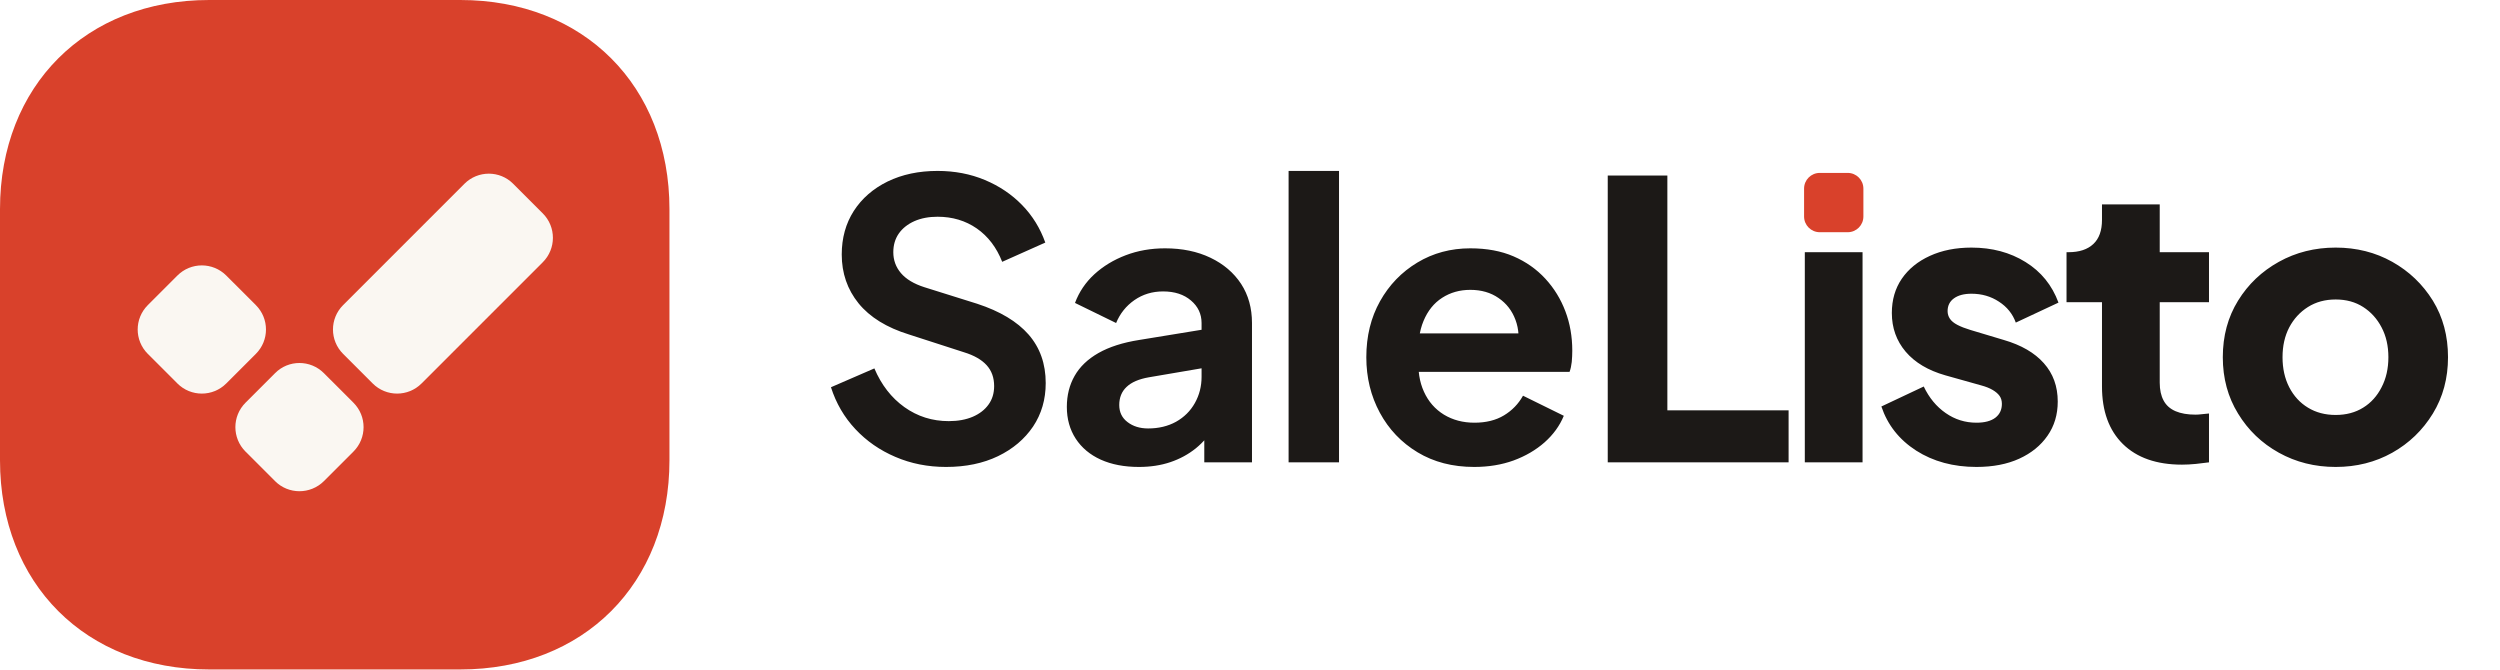
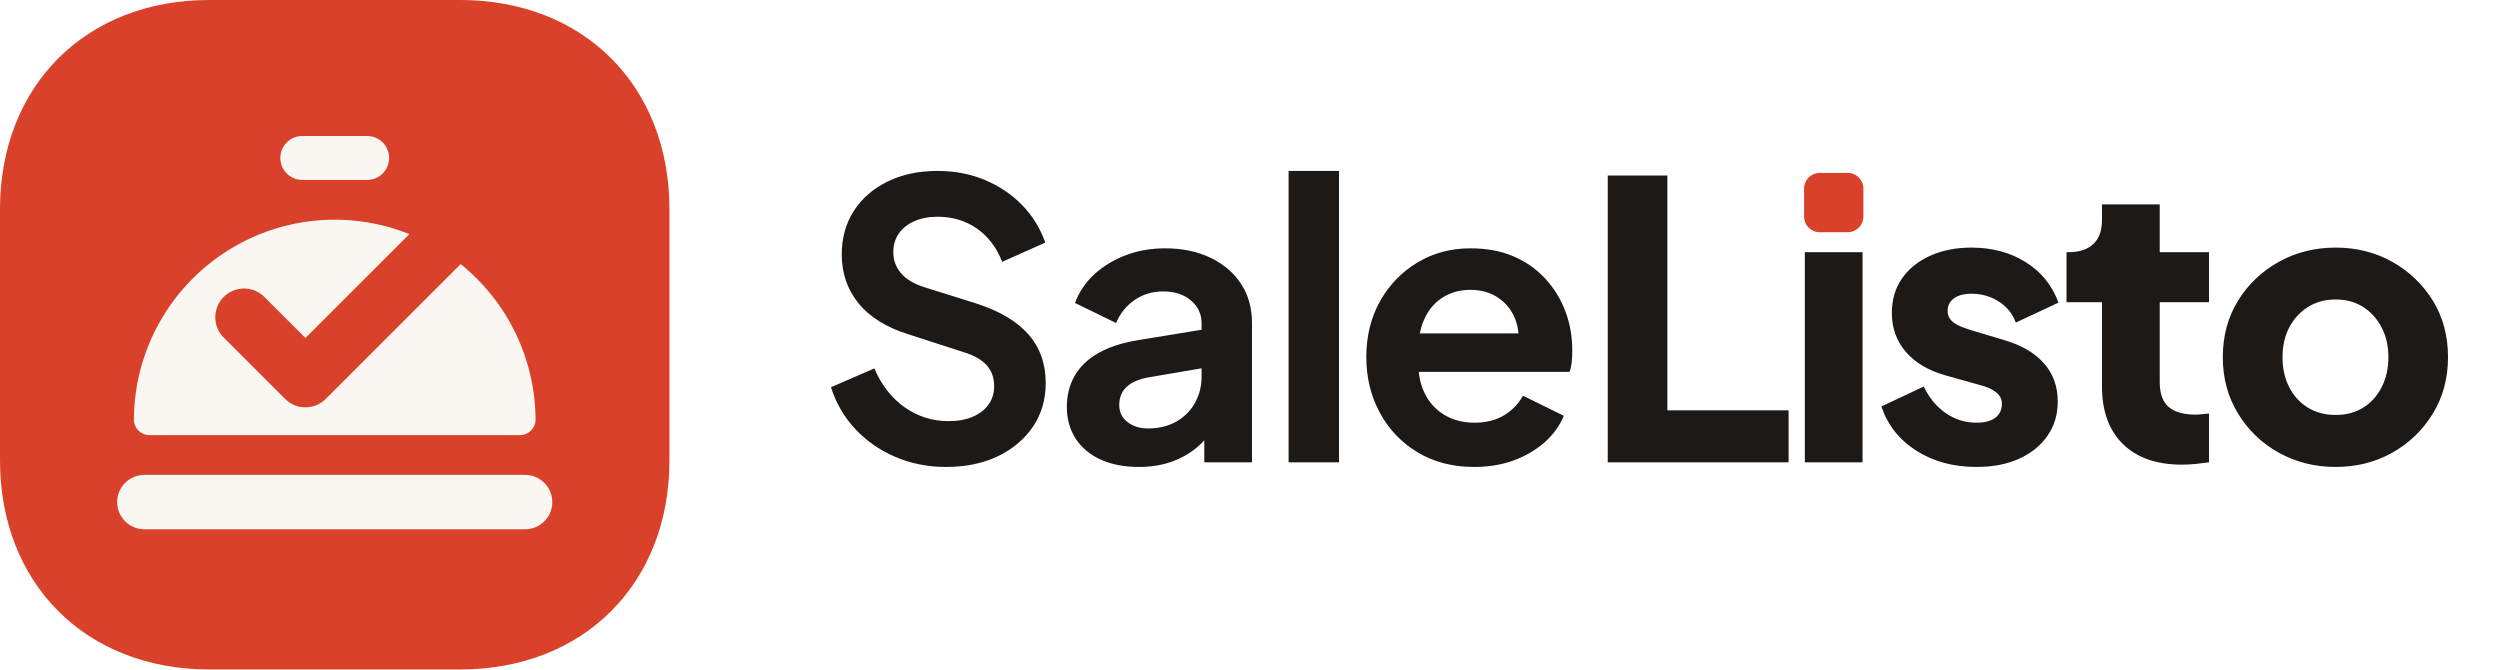
<svg xmlns="http://www.w3.org/2000/svg" viewBox="0 0 239 64" fill="none">
  <path d="M20 0H44C55.8 0 64 8.2 64 20V44C64 55.8 55.8 64 44 64H20C8.2 64 0 55.8 0 44V20C0 8.2 8.2 0 20 0Z" fill="#D9412B" />
-   <path d="M14.13 29.17L16.96 26.34C18.25 25.05 20.34 25.05 21.63 26.34L24.46 29.17C25.75 30.46 25.75 32.54 24.46 33.83L21.63 36.66C20.34 37.95 18.25 37.95 16.96 36.66L14.13 33.83C12.84 32.54 12.84 30.46 14.13 29.17Z" fill="#FAF7F2" />
-   <path d="M23.47 38.5L26.3 35.67C27.58 34.38 29.67 34.38 30.96 35.67L33.79 38.5C35.08 39.79 35.08 41.88 33.79 43.17L30.96 46C29.67 47.28 27.58 47.28 26.3 46L23.47 43.17C22.18 41.88 22.18 39.79 23.47 38.5Z" fill="#FAF7F2" />
-   <path d="M32.8 29.17L44.4 17.57C45.69 16.28 47.78 16.28 49.06 17.57L51.89 20.4C53.18 21.69 53.18 23.78 51.89 25.07L40.3 36.66C39.01 37.95 36.92 37.95 35.63 36.66L32.8 33.83C31.51 32.54 31.51 30.46 32.8 29.17Z" fill="#FAF7F2" />
+   <path d="M28.9 13H35.1A2.1 2.1 0 0 1 35.1 17.2H28.9A2.1 2.1 0 0 1 28.9 13Z" fill="#FAF7F2" />
+   <path d="M49.7 41.6H14.3A1.5 1.5 0 0 1 12.8 40.09A19.2 19.2 0 0 1 39.14 22.38L29.2 32.31L25.14 28.26A2.75 2.75 0 0 0 21.26 32.14L27.26 38.14A2.75 2.75 0 0 0 31.14 38.14L44.04 25.25A19.2 19.2 0 0 1 51.2 40.09A1.5 1.5 0 0 1 49.7 41.6Z" fill="#FAF7F2" />
+   <path d="M13.8 45.4H50.2A2.6 2.6 0 0 1 50.2 50.6H13.8A2.6 2.6 0 0 1 13.8 45.4Z" fill="#FAF7F2" />
  <path class="wordmark-ink" d="M90.44 44.64Q87.83 44.64 85.6 43.68Q83.37 42.73 81.77 41.02Q80.17 39.31 79.44 37.02L83.59 35.22Q84.59 37.58 86.46 38.92Q88.34 40.26 90.7 40.26Q92.02 40.26 93 39.84Q93.97 39.42 94.5 38.68Q95.04 37.94 95.04 36.91Q95.04 35.7 94.32 34.91Q93.6 34.12 92.17 33.68L86.91 31.98Q83.7 30.99 82.08 29Q80.47 27.01 80.47 24.33Q80.47 21.97 81.62 20.17Q82.78 18.37 84.86 17.35Q86.94 16.34 89.63 16.34Q92.09 16.34 94.16 17.21Q96.22 18.07 97.71 19.6Q99.2 21.13 99.93 23.19L95.81 25.03Q95 22.97 93.38 21.84Q91.76 20.72 89.63 20.72Q88.38 20.72 87.42 21.14Q86.46 21.57 85.93 22.32Q85.4 23.08 85.4 24.11Q85.4 25.25 86.13 26.11Q86.87 26.98 88.38 27.46L93.42 29.04Q96.69 30.11 98.33 31.98Q99.97 33.86 99.97 36.62Q99.97 38.97 98.76 40.78Q97.54 42.58 95.41 43.61Q93.27 44.64 90.44 44.64Z M108.88 44.64Q106.78 44.64 105.23 43.94Q103.69 43.24 102.84 41.94Q101.99 40.63 101.99 38.9Q101.99 37.24 102.73 35.94Q103.47 34.63 105.01 33.75Q106.56 32.87 108.91 32.5L115.46 31.43V35.11L109.83 36.07Q108.4 36.32 107.7 36.99Q107 37.65 107 38.72Q107 39.75 107.79 40.35Q108.58 40.96 109.76 40.96Q111.27 40.96 112.43 40.32Q113.59 39.67 114.23 38.53Q114.87 37.39 114.87 36.03V30.88Q114.87 29.59 113.86 28.73Q112.85 27.86 111.19 27.86Q109.65 27.86 108.45 28.69Q107.26 29.52 106.7 30.88L102.77 28.96Q103.36 27.38 104.62 26.22Q105.89 25.06 107.62 24.4Q109.35 23.74 111.38 23.74Q113.84 23.74 115.72 24.64Q117.6 25.54 118.65 27.14Q119.69 28.74 119.69 30.88V44.2H115.13V40.78L116.16 40.7Q115.39 41.99 114.32 42.86Q113.25 43.72 111.89 44.18Q110.53 44.64 108.88 44.64Z M123.19 44.2V16.34H128.01V44.2Z M140.93 44.64Q137.84 44.64 135.52 43.24Q133.2 41.84 131.91 39.45Q130.62 37.06 130.62 34.15Q130.62 31.14 131.93 28.8Q133.24 26.46 135.5 25.1Q137.76 23.74 140.56 23.74Q142.92 23.74 144.7 24.51Q146.48 25.28 147.74 26.65Q148.99 28.01 149.65 29.76Q150.31 31.5 150.31 33.53Q150.31 34.04 150.26 34.6Q150.2 35.15 150.05 35.55H134.6V31.87H147.33L145.05 33.6Q145.38 31.91 144.88 30.58Q144.39 29.26 143.26 28.49Q142.14 27.71 140.56 27.71Q139.05 27.71 137.87 28.47Q136.7 29.22 136.09 30.68Q135.48 32.13 135.63 34.19Q135.48 36.03 136.13 37.45Q136.77 38.86 138.04 39.64Q139.31 40.41 140.96 40.41Q142.62 40.41 143.78 39.71Q144.94 39.01 145.6 37.83L149.5 39.75Q148.91 41.18 147.66 42.29Q146.41 43.39 144.7 44.02Q142.99 44.64 140.93 44.64Z M153.7 44.2V16.78H159.4V39.23H170.99V44.2Z M172.54 44.2V24.11H178.06V44.2Z M188.95 44.64Q185.64 44.64 183.19 43.08Q180.75 41.51 179.86 38.86L183.91 36.95Q184.68 38.57 186.01 39.49Q187.33 40.41 188.95 40.41Q190.13 40.41 190.76 39.93Q191.38 39.45 191.38 38.61Q191.38 38.16 191.16 37.85Q190.94 37.54 190.5 37.28Q190.06 37.02 189.39 36.84L185.97 35.88Q183.51 35.18 182.18 33.62Q180.86 32.06 180.86 29.92Q180.86 28.04 181.81 26.65Q182.77 25.25 184.5 24.46Q186.23 23.67 188.47 23.67Q191.42 23.67 193.64 25.05Q195.87 26.43 196.79 28.93L192.71 30.84Q192.26 29.59 191.1 28.84Q189.95 28.08 188.47 28.08Q187.41 28.08 186.8 28.52Q186.19 28.96 186.19 29.74Q186.19 30.14 186.41 30.47Q186.63 30.8 187.13 31.06Q187.63 31.32 188.36 31.54L191.56 32.5Q194.07 33.23 195.39 34.72Q196.72 36.21 196.72 38.39Q196.72 40.26 195.74 41.66Q194.77 43.06 193.04 43.85Q191.31 44.64 188.95 44.64Z M208.6 44.42Q204.96 44.42 202.95 42.45Q200.95 40.48 200.95 36.95V28.89H197.56V24.11H197.75Q199.29 24.11 200.12 23.33Q200.95 22.56 200.95 21.02V19.54H206.47V24.11H211.18V28.89H206.47V36.58Q206.47 37.61 206.84 38.29Q207.2 38.97 207.98 39.31Q208.75 39.64 209.89 39.64Q210.15 39.64 210.48 39.6Q210.81 39.56 211.18 39.53V44.2Q210.63 44.27 209.93 44.35Q209.23 44.42 208.6 44.42Z M223.29 44.64Q220.31 44.64 217.86 43.28Q215.41 41.92 213.96 39.54Q212.5 37.17 212.5 34.15Q212.5 31.1 213.96 28.74Q215.41 26.39 217.86 25.03Q220.31 23.67 223.29 23.67Q226.27 23.67 228.7 25.03Q231.12 26.39 232.58 28.74Q234.03 31.1 234.03 34.15Q234.03 37.17 232.58 39.54Q231.12 41.92 228.7 43.28Q226.27 44.64 223.29 44.64ZM223.29 39.67Q224.8 39.67 225.92 38.97Q227.04 38.28 227.68 37.02Q228.33 35.77 228.33 34.15Q228.33 32.53 227.68 31.3Q227.04 30.07 225.92 29.35Q224.8 28.63 223.29 28.63Q221.78 28.63 220.64 29.35Q219.5 30.07 218.85 31.3Q218.21 32.53 218.21 34.15Q218.21 35.77 218.85 37.02Q219.5 38.28 220.64 38.97Q221.78 39.67 223.29 39.67Z" fill="#1C1917" />
-   <rect class="wordmark-dot" x="172.47" y="16.53" width="5.67" height="5.67" rx="1.5" fill="#D9412B" />
+   <path class="wordmark-dot" d="M173.97 16.53H176.64A1.5 1.5 0 0 1 178.14 18.03V20.7A1.5 1.5 0 0 1 176.64 22.2H173.97A1.5 1.5 0 0 1 172.47 20.7V18.03A1.5 1.5 0 0 1 173.97 16.53Z" fill="#D9412B" />
</svg>
